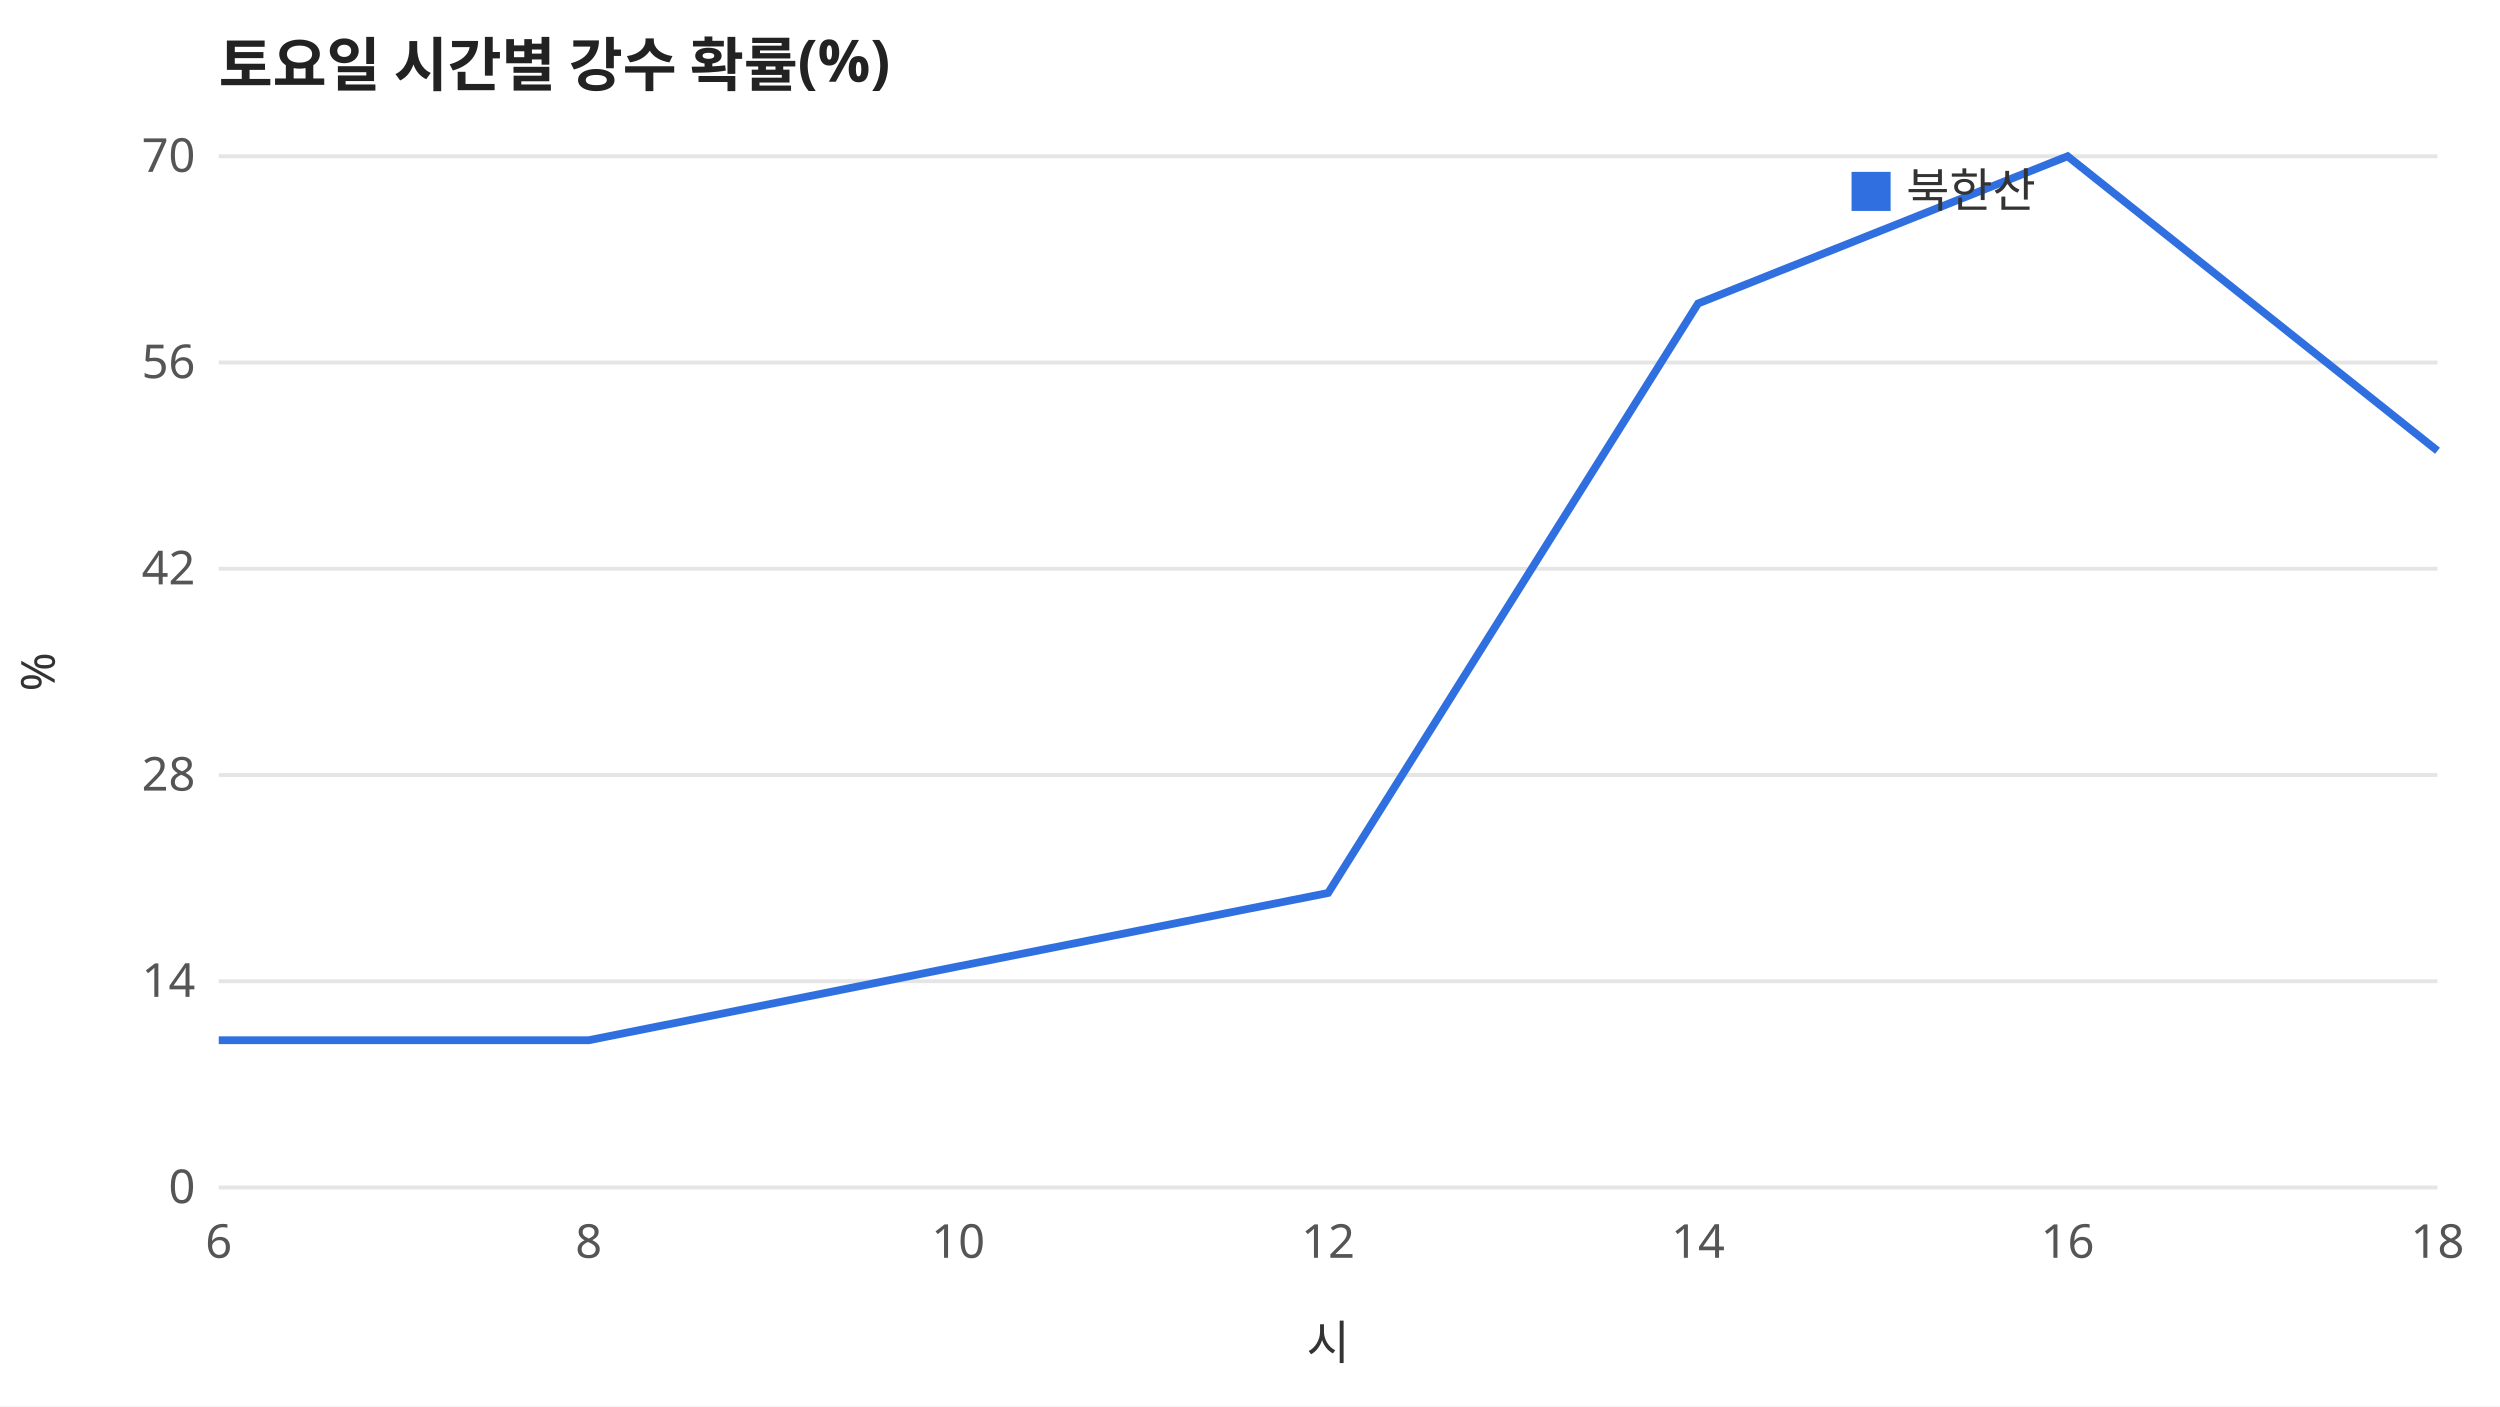
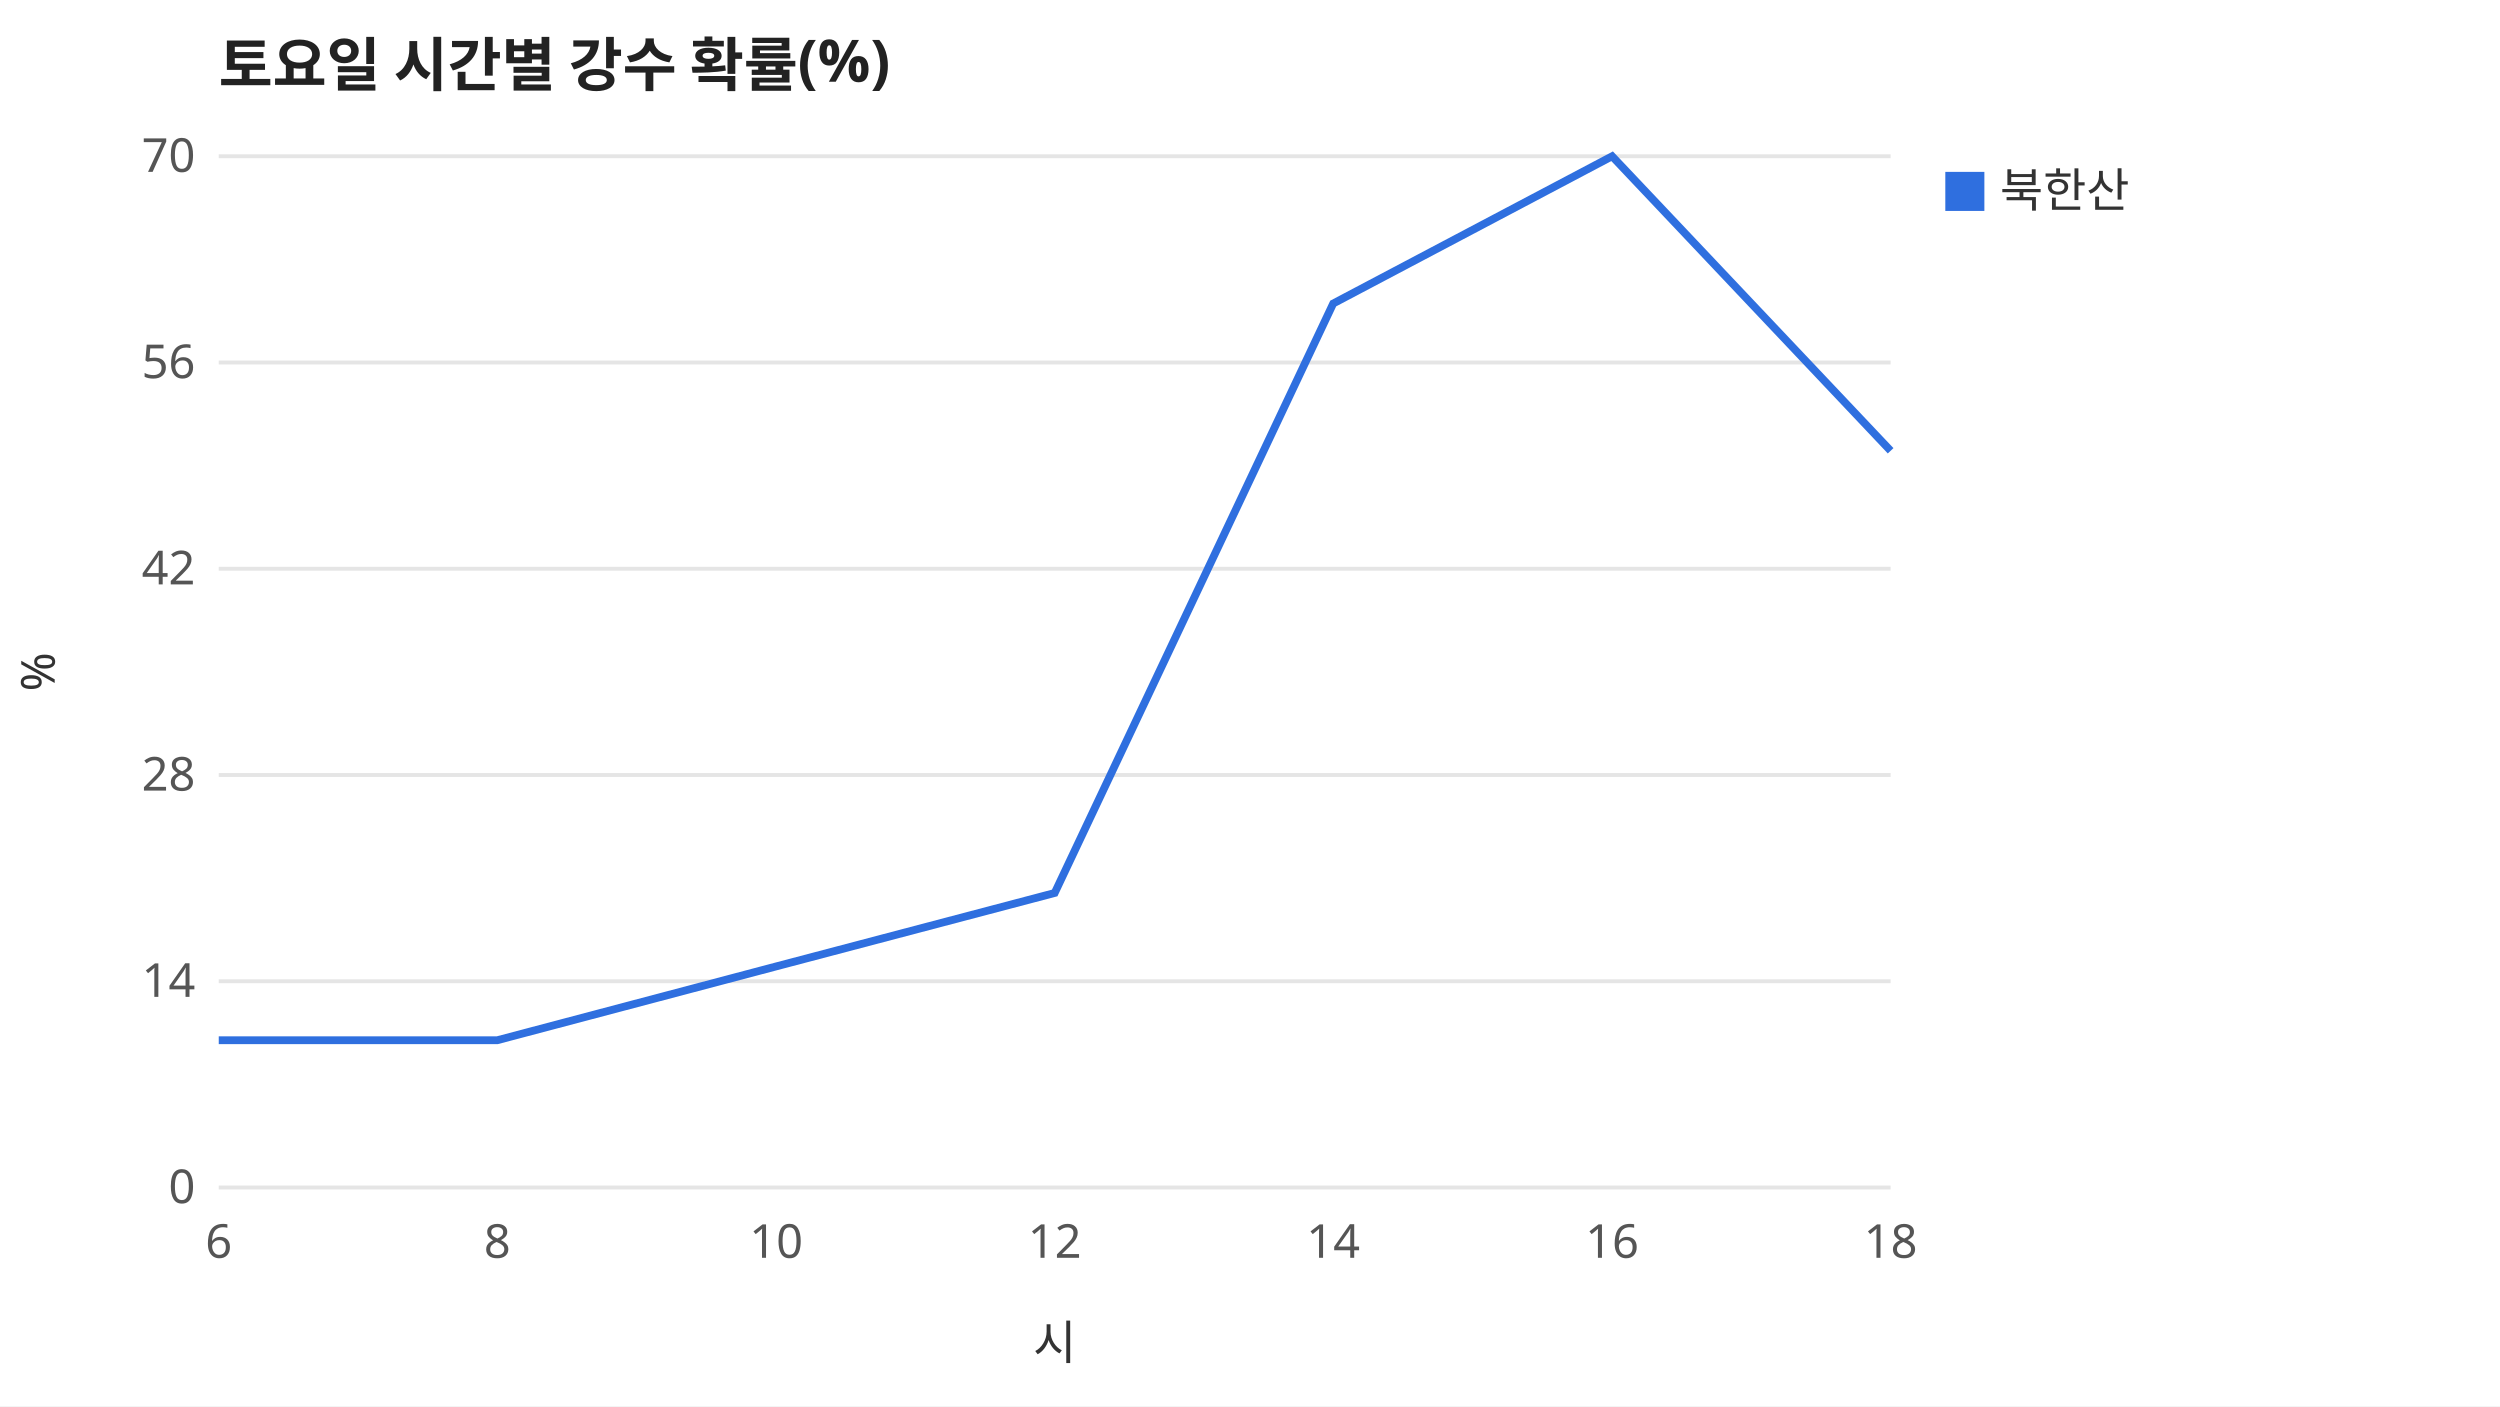
<svg xmlns="http://www.w3.org/2000/svg" viewBox="0 0 640 360" font-family="sans-serif" font-size="12">
  <rect width="640" height="360" fill="#ffffff" />
  <text x="56" y="22" font-size="15" font-weight="bold" fill="#222">토요일 시간별 강수 확률(%)</text>
-   <line x1="56" y1="304.0" x2="624" y2="304.0" stroke="#e5e5e5" />
+   <line x1="56" y1="304.0" x2="484" y2="304.0" stroke="#e5e5e5" />
  <text x="50" y="308.0" text-anchor="end" fill="#555">0</text>
-   <line x1="56" y1="251.2" x2="624" y2="251.2" stroke="#e5e5e5" />
+   <line x1="56" y1="251.2" x2="484" y2="251.2" stroke="#e5e5e5" />
  <text x="50" y="255.2" text-anchor="end" fill="#555">14</text>
-   <line x1="56" y1="198.4" x2="624" y2="198.4" stroke="#e5e5e5" />
+   <line x1="56" y1="198.4" x2="484" y2="198.4" stroke="#e5e5e5" />
  <text x="50" y="202.4" text-anchor="end" fill="#555">28</text>
-   <line x1="56" y1="145.6" x2="624" y2="145.6" stroke="#e5e5e5" />
+   <line x1="56" y1="145.6" x2="484" y2="145.6" stroke="#e5e5e5" />
  <text x="50" y="149.6" text-anchor="end" fill="#555">42</text>
-   <line x1="56" y1="92.8" x2="624" y2="92.8" stroke="#e5e5e5" />
+   <line x1="56" y1="92.8" x2="484" y2="92.8" stroke="#e5e5e5" />
  <text x="50" y="96.8" text-anchor="end" fill="#555">56</text>
-   <line x1="56" y1="40.0" x2="624" y2="40.0" stroke="#e5e5e5" />
+   <line x1="56" y1="40.0" x2="484" y2="40.0" stroke="#e5e5e5" />
  <text x="50" y="44.0" text-anchor="end" fill="#555">70</text>
  <text x="56.0" y="322" text-anchor="middle" fill="#555">6</text>
-   <text x="150.7" y="322" text-anchor="middle" fill="#555">8</text>
-   <text x="245.3" y="322" text-anchor="middle" fill="#555">10</text>
-   <text x="340.0" y="322" text-anchor="middle" fill="#555">12</text>
-   <text x="434.7" y="322" text-anchor="middle" fill="#555">14</text>
-   <text x="529.3" y="322" text-anchor="middle" fill="#555">16</text>
-   <text x="624.0" y="322" text-anchor="middle" fill="#555">18</text>
-   <text x="340.0" y="348" text-anchor="middle" fill="#333">시</text>
+   <text x="127.3" y="322" text-anchor="middle" fill="#555">8</text>
+   <text x="198.7" y="322" text-anchor="middle" fill="#555">10</text>
+   <text x="270.0" y="322" text-anchor="middle" fill="#555">12</text>
+   <text x="341.3" y="322" text-anchor="middle" fill="#555">14</text>
+   <text x="412.7" y="322" text-anchor="middle" fill="#555">16</text>
+   <text x="484.0" y="322" text-anchor="middle" fill="#555">18</text>
+   <text x="270.0" y="348" text-anchor="middle" fill="#333">시</text>
  <text x="14" y="172.0" text-anchor="middle" fill="#333" transform="rotate(-90 14 172.0)">%</text>
-   <polyline points="56.0,266.3 150.7,266.3 245.3,247.4 340.0,228.6 434.7,77.7 529.3,40.0 624.0,115.4" fill="none" stroke="#2f6fdf" stroke-width="2" />
-   <rect x="474" y="44" width="10" height="10" fill="#2f6fdf" />
-   <text x="488" y="53" fill="#333">북한산</text>
+   <polyline points="56.0,266.3 127.3,266.3 198.7,247.4 270.0,228.6 341.3,77.7 412.7,40.0 484.0,115.4" fill="none" stroke="#2f6fdf" stroke-width="2" />
+   <rect x="498" y="44" width="10" height="10" fill="#2f6fdf" />
+   <text x="512" y="53" fill="#333">북한산</text>
</svg>
